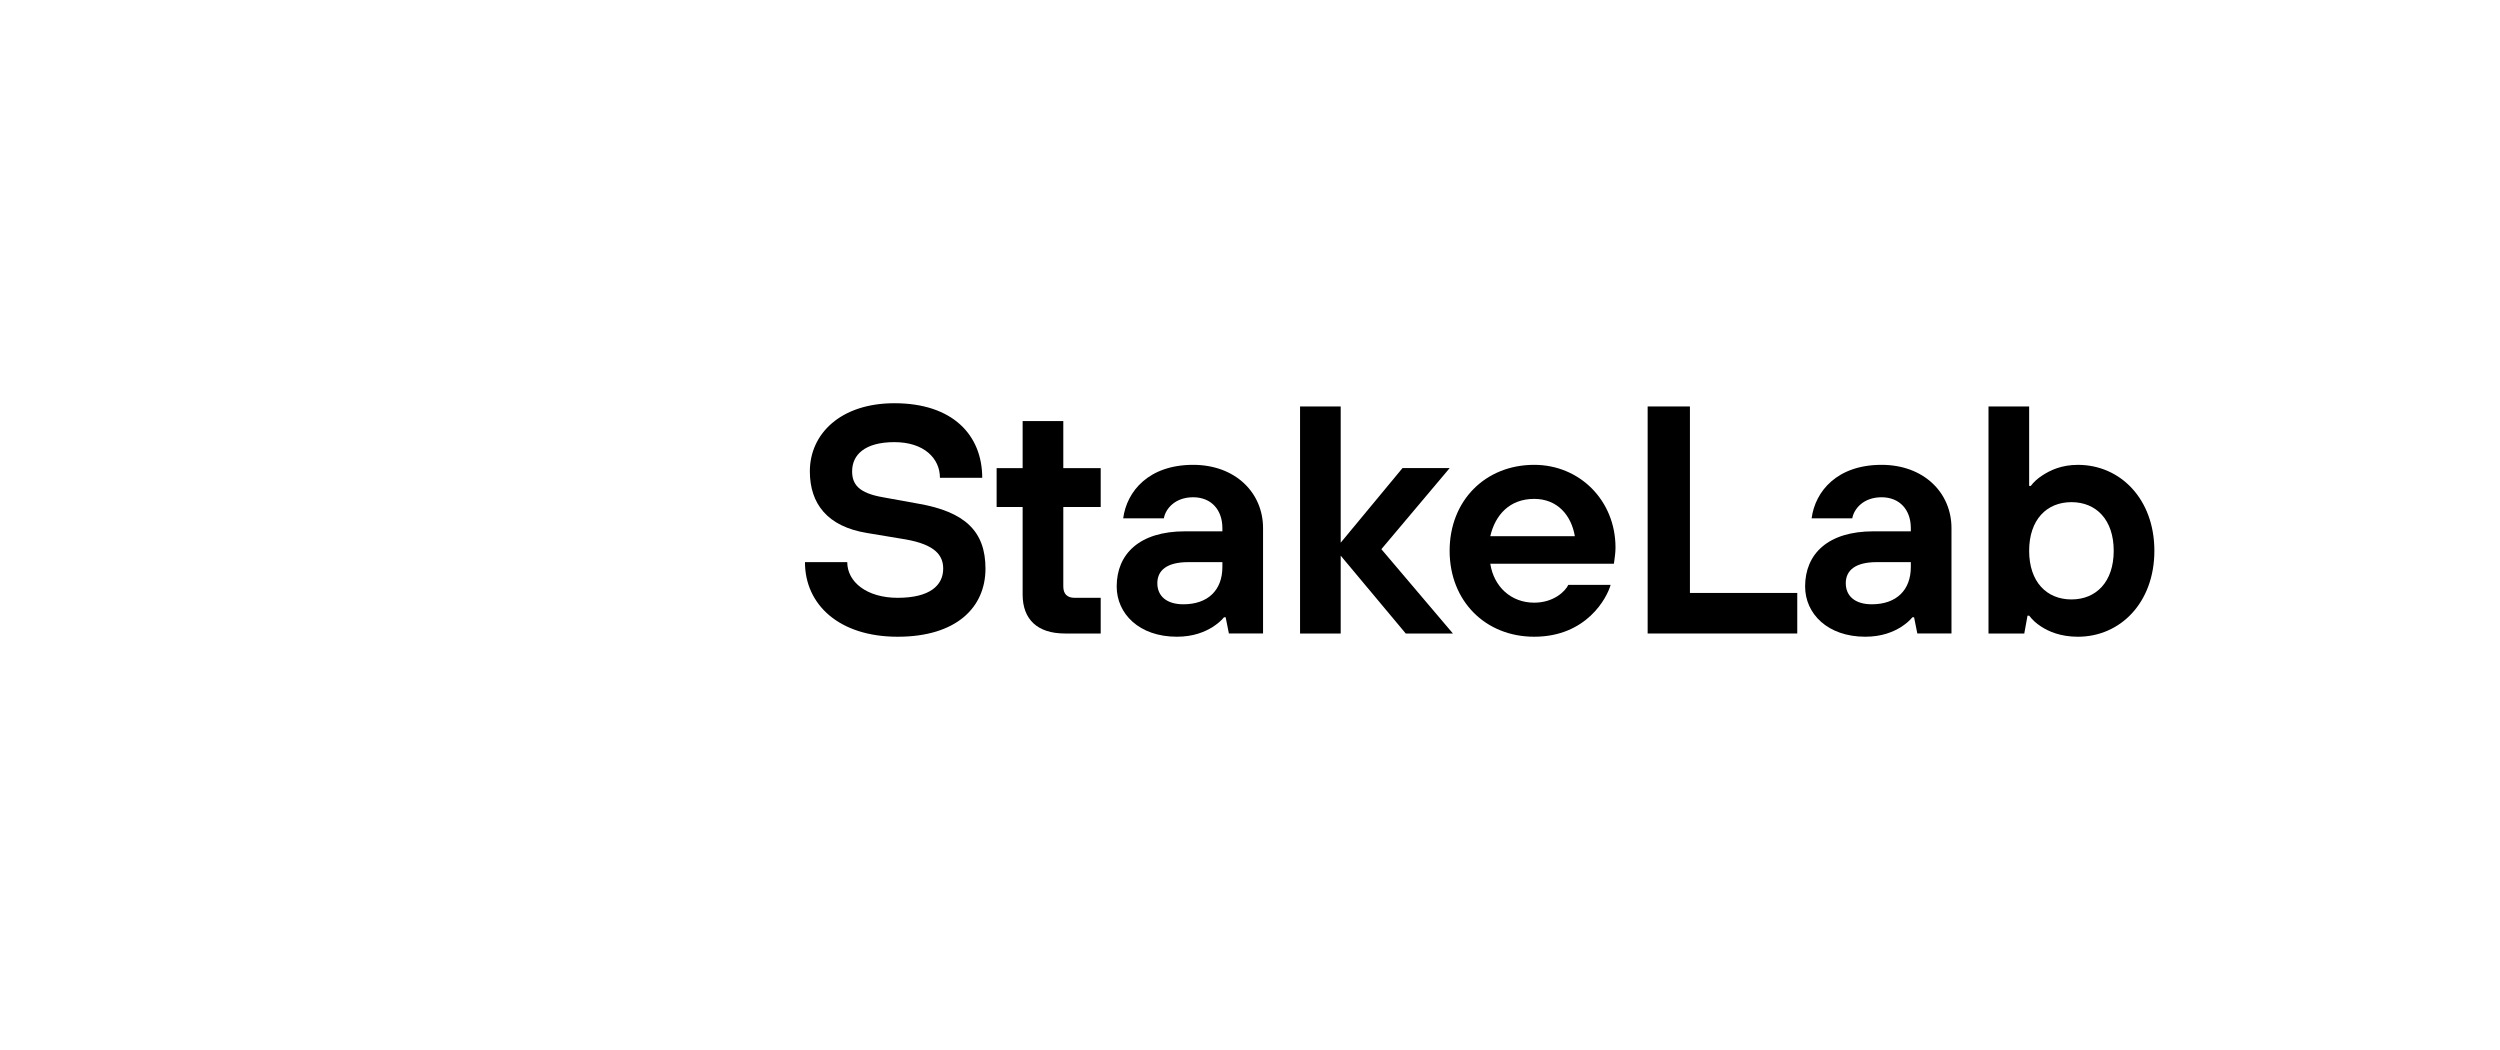
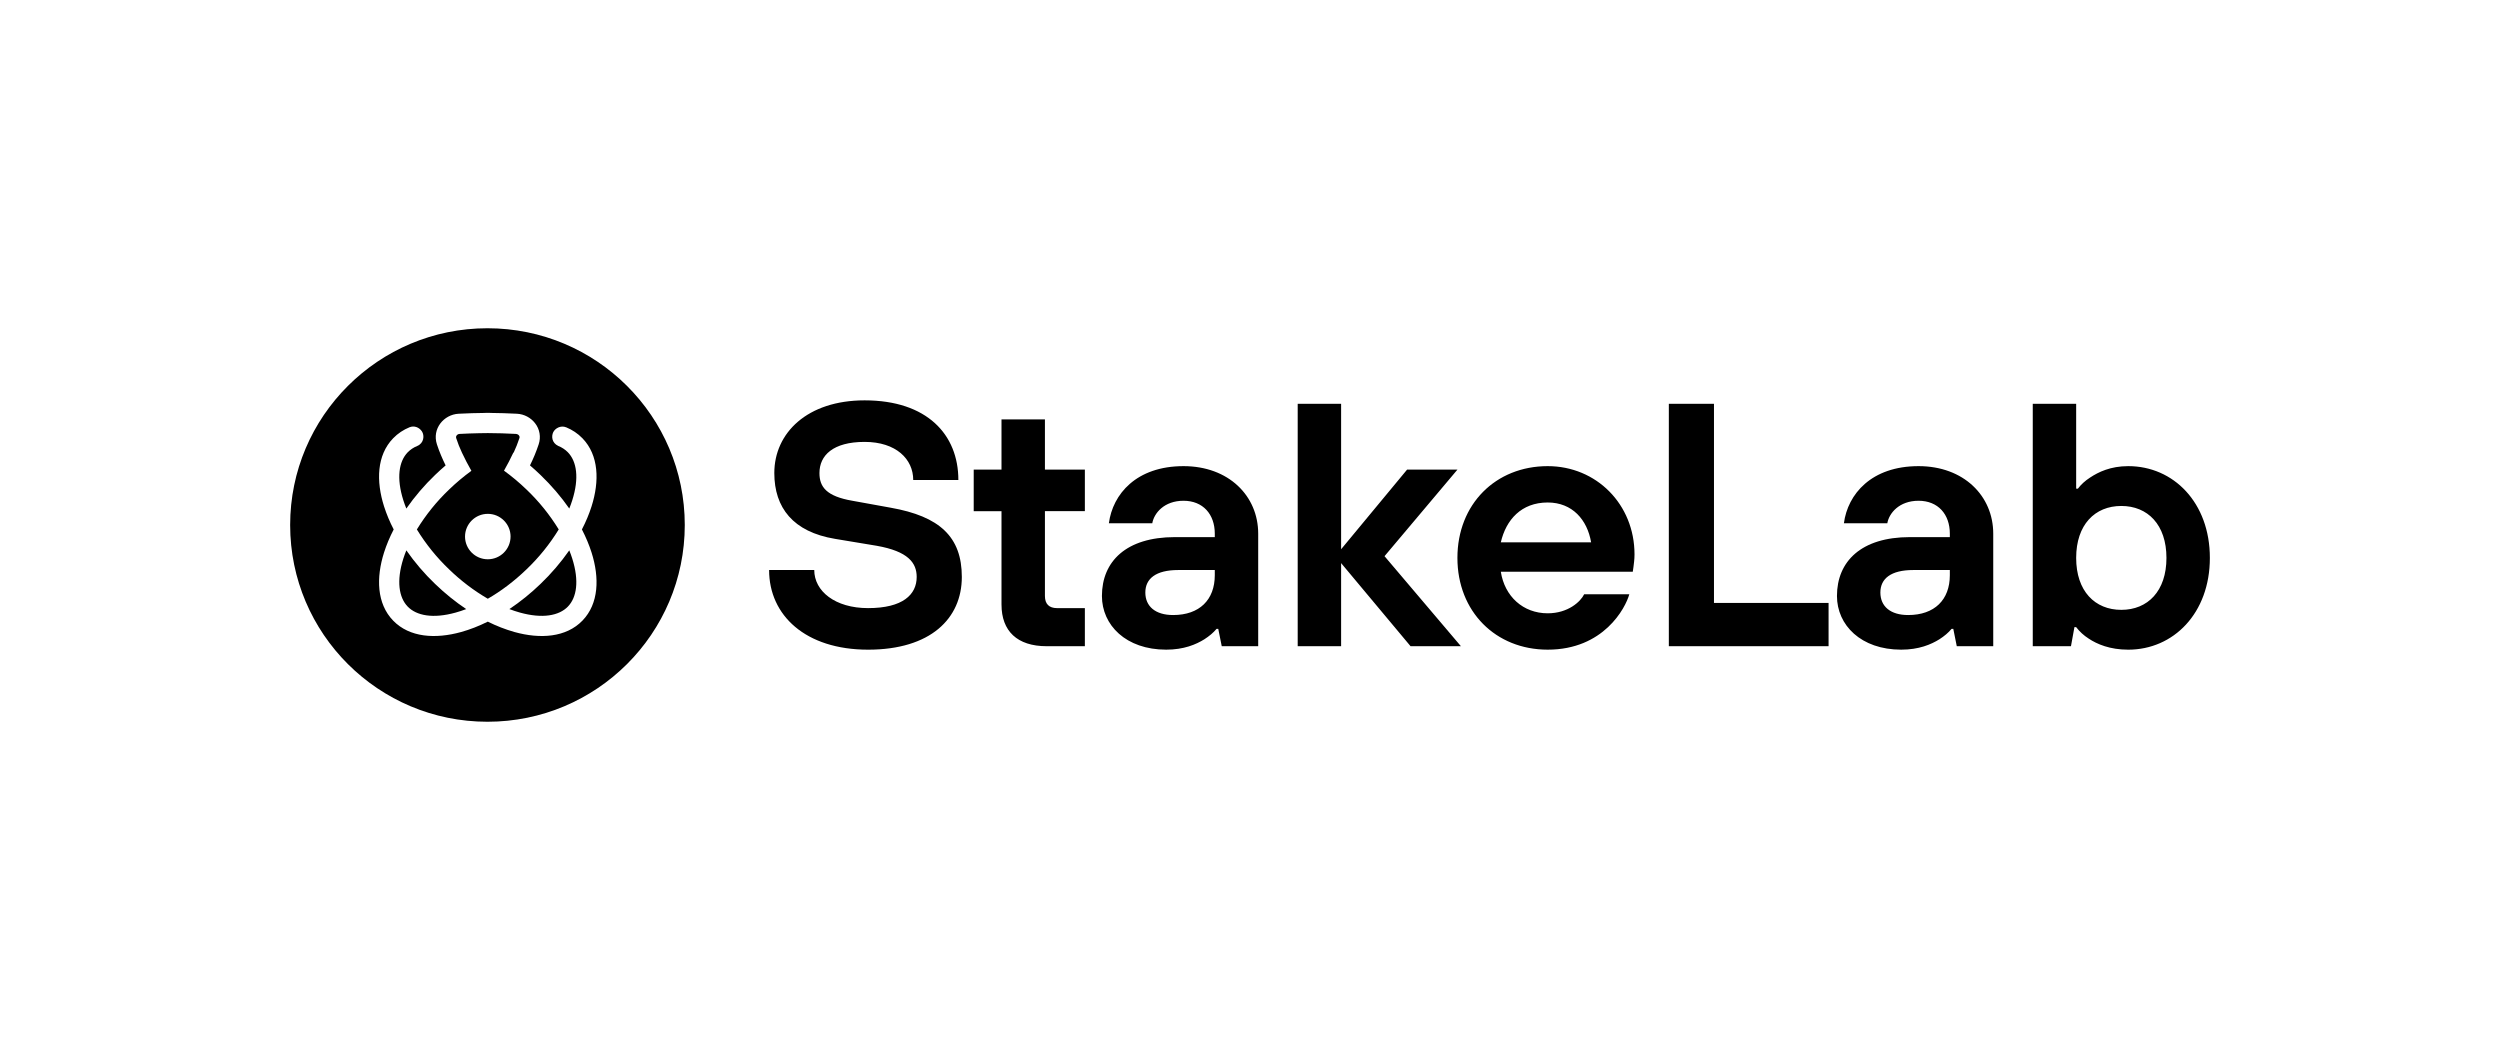
- <svg xmlns="http://www.w3.org/2000/svg" width="200" height="84" viewBox="0 0 200 84" fill="black">
-   <g clip-path="url(#clip0_2102_73066)">
-     <path d="M64.397 44.971C64.397 48.37 67.129 50.939 71.813 50.939C76.496 50.939 78.838 48.604 78.838 45.49C78.838 42.48 77.173 40.95 73.504 40.301L70.642 39.782C68.691 39.445 68.17 38.744 68.17 37.706C68.17 36.383 69.185 35.371 71.553 35.371C73.921 35.371 75.195 36.669 75.195 38.225H78.578C78.578 34.826 76.236 32.258 71.553 32.258C67.26 32.258 64.788 34.697 64.788 37.706C64.788 40.301 66.193 42.117 69.341 42.636L72.464 43.155C74.805 43.57 75.456 44.426 75.456 45.49C75.456 46.813 74.415 47.825 71.813 47.825C69.341 47.825 67.78 46.554 67.78 44.971H64.397Z" fill="black" />
-     <path d="M81.811 47.567C81.811 49.538 82.982 50.68 85.194 50.68H88.056V47.826H85.974C85.376 47.826 85.064 47.515 85.064 46.918V40.561H88.056V37.448H85.064V33.685H81.811V37.448H79.73V40.561H81.811V47.567Z" fill="black" />
-     <path d="M98.312 50.679H101.044V42.246C101.044 39.418 98.832 37.187 95.45 37.187C91.911 37.187 90.142 39.288 89.855 41.468H93.108C93.238 40.715 93.992 39.781 95.45 39.781C96.907 39.781 97.791 40.793 97.791 42.246V42.506H94.799C91.156 42.506 89.335 44.322 89.335 46.916C89.335 49.096 91.13 50.938 94.148 50.938C95.476 50.938 96.386 50.549 97.011 50.16C97.375 49.926 97.687 49.667 97.922 49.381H98.052L98.312 50.679ZM97.791 45.36C97.791 47.202 96.647 48.343 94.669 48.343C93.342 48.343 92.587 47.695 92.587 46.657C92.587 45.619 93.368 44.971 95.059 44.971H97.791V45.36Z" fill="black" />
-     <path d="M104.004 50.68H107.256V44.453L112.46 50.68H116.233L110.509 43.934L115.973 37.447H112.2L107.256 43.415V32.517H104.004V50.68Z" fill="black" />
-     <path d="M119.223 42.895C119.613 41.208 120.758 39.911 122.735 39.911C124.583 39.911 125.701 41.208 125.988 42.895H119.223ZM125.468 46.787C125.207 47.332 124.27 48.214 122.735 48.214C120.888 48.214 119.509 46.942 119.223 45.1H129.11L129.162 44.737C129.188 44.504 129.24 44.192 129.24 43.803C129.24 40.041 126.378 37.187 122.735 37.187C118.832 37.187 115.97 40.041 115.97 44.062C115.97 48.084 118.832 50.938 122.735 50.938C126.924 50.938 128.564 47.825 128.85 46.787H125.468Z" fill="black" />
-     <path d="M131.812 50.68H143.781V47.436H135.194V32.517H131.812V50.68Z" fill="black" />
-     <path d="M153.386 50.679H156.118V42.246C156.118 39.418 153.906 37.187 150.524 37.187C146.985 37.187 145.215 39.288 144.929 41.468H148.182C148.312 40.715 149.067 39.781 150.524 39.781C151.981 39.781 152.866 40.793 152.866 42.246V42.506H149.873C146.23 42.506 144.409 44.322 144.409 46.916C144.409 49.096 146.205 50.938 149.223 50.938C150.55 50.938 151.46 50.549 152.085 50.16C152.449 49.926 152.761 49.667 152.995 49.381H153.126L153.386 50.679ZM152.866 45.36C152.866 47.202 151.72 48.343 149.743 48.343C148.416 48.343 147.662 47.695 147.662 46.657C147.662 45.619 148.442 44.971 150.133 44.971H152.866V45.36Z" fill="black" />
-     <path d="M165.715 47.955C163.737 47.955 162.332 46.554 162.332 44.063C162.332 41.573 163.737 40.172 165.715 40.172C167.692 40.172 169.097 41.573 169.097 44.063C169.097 46.554 167.692 47.955 165.715 47.955ZM159.08 50.68H161.942L162.202 49.252H162.332C162.592 49.59 162.904 49.875 163.269 50.109C163.893 50.524 164.856 50.939 166.235 50.939C169.618 50.939 172.35 48.215 172.35 44.063C172.35 39.912 169.618 37.188 166.235 37.188C164.908 37.188 163.997 37.629 163.373 38.044C163.008 38.278 162.696 38.563 162.462 38.874H162.332V32.517H159.08V50.68Z" fill="black" />
-     <mask id="mask0_2102_73066" style="mask-type:luminance" maskUnits="userSpaceOnUse" x="28" y="26" width="31" height="31">
-       <path d="M58.078 41.597C58.078 33.456 51.459 26.855 43.294 26.855C35.129 26.855 28.51 33.456 28.51 41.597C28.51 49.739 35.129 56.339 43.294 56.339C51.459 56.339 58.078 49.739 58.078 41.597Z" fill="black" />
-     </mask>
-     <g mask="url(#mask0_2102_73066)">
-       <path fill-rule="evenodd" clip-rule="evenodd" d="M43.294 56.339C51.459 56.339 58.078 49.739 58.078 41.597C58.078 33.456 51.459 26.855 43.294 26.855C35.129 26.855 28.51 33.456 28.51 41.597C28.51 49.739 35.129 56.339 43.294 56.339ZM43.139 33.199C43.199 33.199 43.259 33.199 43.319 33.199C43.379 33.199 43.439 33.199 43.499 33.199V33.2C44.149 33.206 44.836 33.226 45.505 33.261C46.051 33.29 46.542 33.561 46.857 33.965C47.17 34.367 47.31 34.9 47.16 35.46H47.159C47.15 35.492 47.141 35.524 47.13 35.556C46.944 36.126 46.723 36.636 46.479 37.132C46.747 37.361 47.011 37.6 47.271 37.85C48.1 38.649 48.823 39.499 49.424 40.364C49.509 40.155 49.583 39.948 49.648 39.745C50.178 38.073 49.982 36.833 49.321 36.151C49.128 35.952 48.886 35.79 48.598 35.673C48.096 35.434 48.084 34.937 48.219 34.65C48.355 34.362 48.776 34.106 49.197 34.28C49.649 34.467 50.06 34.736 50.412 35.1C51.643 36.371 51.694 38.311 51.094 40.201C50.914 40.768 50.672 41.348 50.371 41.931C50.672 42.513 50.914 43.093 51.094 43.66C51.694 45.55 51.643 47.49 50.412 48.761C49.182 50.032 47.239 50.15 45.324 49.618C44.671 49.437 43.997 49.175 43.319 48.839C42.642 49.175 41.968 49.437 41.315 49.618C39.399 50.15 37.457 50.032 36.226 48.761C34.996 47.49 34.945 45.55 35.545 43.66C35.725 43.093 35.967 42.513 36.268 41.931C35.967 41.348 35.725 40.768 35.545 40.201C34.945 38.311 34.996 36.371 36.226 35.1C36.583 34.732 36.999 34.461 37.458 34.274C37.805 34.132 38.177 34.277 38.382 34.583C38.587 34.889 38.54 35.468 38.028 35.679C37.746 35.795 37.508 35.955 37.318 36.151C36.657 36.833 36.461 38.073 36.991 39.745C37.056 39.948 37.13 40.155 37.215 40.364C37.816 39.499 38.538 38.649 39.368 37.85C39.627 37.6 39.891 37.361 40.159 37.133C39.915 36.637 39.694 36.126 39.508 35.556C39.128 34.395 40.014 33.32 41.133 33.261C41.802 33.226 42.489 33.206 43.139 33.2V33.199ZM45.688 35.088C45.563 35.47 45.418 35.826 45.254 36.181L45.238 36.169C45.095 36.478 44.937 36.786 44.764 37.112C44.72 37.195 44.638 37.342 44.533 37.526C45.103 37.939 45.669 38.41 46.217 38.938C47.214 39.898 48.025 40.922 48.634 41.931C48.025 42.939 47.214 43.964 46.217 44.923C45.281 45.825 44.292 46.562 43.319 47.122C42.347 46.562 41.358 45.825 40.422 44.923C39.425 43.964 38.614 42.939 38.005 41.931C38.614 40.922 39.425 39.898 40.422 38.938C40.965 38.415 41.526 37.947 42.091 37.537C41.982 37.347 41.898 37.197 41.854 37.112C41.682 36.79 41.526 36.486 41.385 36.181L41.384 36.181C41.324 36.051 41.267 35.922 41.212 35.791L41.213 35.791C41.117 35.563 41.03 35.331 40.95 35.088C40.948 35.081 40.946 35.075 40.945 35.068C40.929 35.002 40.943 34.943 40.982 34.89C41.026 34.829 41.104 34.78 41.207 34.772C41.209 34.772 41.211 34.772 41.213 34.772L41.214 34.772H41.222C41.7 34.747 42.188 34.729 42.664 34.72L42.663 34.719C42.885 34.715 43.104 34.712 43.319 34.711C43.534 34.712 43.754 34.715 43.976 34.719L43.975 34.72C44.454 34.729 44.945 34.747 45.425 34.772C45.5 34.776 45.562 34.803 45.608 34.84C45.627 34.855 45.643 34.872 45.657 34.89C45.699 34.948 45.712 35.013 45.688 35.088ZM47.271 46.011C48.1 45.212 48.823 44.362 49.424 43.497C49.509 43.706 49.583 43.913 49.648 44.116C50.178 45.788 49.982 47.028 49.321 47.71C48.661 48.392 47.425 48.631 45.731 48.161C45.472 48.089 45.206 48.001 44.937 47.898C45.736 47.364 46.523 46.731 47.271 46.011ZM39.368 46.011C40.116 46.731 40.903 47.364 41.702 47.898C41.432 48.001 41.167 48.089 40.908 48.161C39.214 48.631 37.978 48.392 37.318 47.71C36.657 47.028 36.461 45.788 36.991 44.116C37.056 43.913 37.13 43.706 37.215 43.497C37.816 44.362 38.538 45.212 39.368 46.011ZM45.026 42.464C45.026 43.404 44.262 44.166 43.319 44.166C42.377 44.166 41.612 43.404 41.612 42.464C41.612 41.524 42.377 40.762 43.319 40.762C44.262 40.762 45.026 41.524 45.026 42.464Z" fill="black" />
-     </g>
-   </g>
-   <defs>
-     <clipPath id="clip0_2102_73066">
-       <rect width="143.959" height="29.53" fill="black" transform="translate(28.4902 26.8477)" />
-     </clipPath>
-   </defs>
+ <svg xmlns="http://www.w3.org/2000/svg" width="200" height="84" fill="none" viewBox="0 0 200 84">
+   <path fill="#000" d="M61.528 45.602c0 3.629 2.917 6.372 7.918 6.372 5 0 7.5-2.494 7.5-5.818 0-3.213-1.777-4.848-5.694-5.54l-3.056-.554c-2.084-.36-2.64-1.108-2.64-2.217 0-1.413 1.084-2.493 3.612-2.493s3.89 1.385 3.89 3.047h3.611c0-3.629-2.5-6.371-7.5-6.371-4.585 0-7.224 2.604-7.224 5.817 0 2.77 1.5 4.71 4.862 5.264l3.334.554c2.5.443 3.194 1.357 3.194 2.493 0 1.413-1.11 2.493-3.89 2.493-2.638 0-4.305-1.357-4.305-3.047h-3.612Zm18.593 2.771c0 2.105 1.25 3.324 3.612 3.324h3.056V48.65h-2.223c-.639 0-.972-.332-.972-.97v-6.787h3.195V37.57h-3.195v-4.017H80.12v4.017h-2.223v3.324h2.223v7.48Zm17.618 3.323h2.917v-9.004c0-3.02-2.362-5.401-5.973-5.401-3.778 0-5.668 2.243-5.973 4.57h3.472c.14-.803.945-1.8 2.5-1.8 1.557 0 2.501 1.08 2.501 2.631v.277h-3.195c-3.89 0-5.834 1.94-5.834 4.71 0 2.327 1.917 4.294 5.14 4.294 1.417 0 2.39-.416 3.056-.831.389-.25.722-.527.972-.831h.139l.278 1.385Zm-.556-5.68c0 1.968-1.222 3.187-3.333 3.187-1.417 0-2.223-.693-2.223-1.801s.834-1.8 2.639-1.8h2.917v.415Zm6.633 5.681h3.473v-6.649l5.556 6.649h4.028l-6.111-7.203 5.834-6.925h-4.029l-5.278 6.371V32.305h-3.473v19.392Z" />
+   <path fill="#000" d="M120.066 43.385c.416-1.8 1.639-3.186 3.75-3.186 1.973 0 3.167 1.385 3.473 3.186h-7.223Zm6.668 4.155c-.279.582-1.279 1.524-2.918 1.524-1.972 0-3.445-1.357-3.75-3.324h10.556l.056-.388c.028-.25.083-.582.083-.997 0-4.017-3.056-7.064-6.945-7.064-4.167 0-7.223 3.047-7.223 7.34 0 4.294 3.056 7.342 7.223 7.342 4.472 0 6.223-3.325 6.529-4.433h-3.611Zm6.773 4.157h12.779v-3.463h-9.168V32.305h-3.611v19.392Zm23.035-.001h2.917v-9.004c0-3.02-2.362-5.401-5.973-5.401-3.779 0-5.668 2.243-5.974 4.57h3.473c.139-.803.945-1.8 2.501-1.8s2.501 1.08 2.501 2.631v.277h-3.196c-3.89 0-5.834 1.94-5.834 4.71 0 2.327 1.918 4.294 5.14 4.294 1.417 0 2.388-.416 3.056-.831.388-.25.721-.527.971-.831h.14l.278 1.385Zm-.555-5.68c0 1.968-1.224 3.187-3.335 3.187-1.417 0-2.222-.693-2.222-1.801s.833-1.8 2.639-1.8h2.918v.415Zm13.718 2.772c-2.112 0-3.612-1.496-3.612-4.155 0-2.66 1.5-4.156 3.612-4.156 2.111 0 3.611 1.496 3.611 4.156 0 2.66-1.5 4.155-3.611 4.155Zm-7.084 2.909h3.056l.277-1.524h.139c.278.36.611.665 1.001.914.666.444 1.694.887 3.166.887 3.612 0 6.529-2.909 6.529-7.341 0-4.433-2.917-7.342-6.529-7.342-1.416 0-2.389.472-3.055.915-.39.25-.723.554-.973.886h-.139v-6.787h-3.472v19.392Z" />
+   <path fill="#000" fill-rule="evenodd" d="M38.997 57.74c8.717 0 15.785-7.047 15.785-15.74 0-8.693-7.068-15.74-15.785-15.74-8.718 0-15.785 7.047-15.785 15.74 0 8.693 7.067 15.74 15.785 15.74Zm-.166-24.708a41.303 41.303 0 0 1 .385 0v.002c.694.006 1.428.028 2.142.065.583.031 1.107.32 1.443.752a1.802 1.802 0 0 1 .292 1.698 12.689 12.689 0 0 1-.695 1.683c.286.244.568.5.845.767.886.852 1.657 1.76 2.3 2.684.09-.223.169-.444.238-.661.566-1.785.357-3.109-.349-3.837a2.23 2.23 0 0 0-.772-.51c-.535-.256-.549-.786-.404-1.093.145-.308.594-.58 1.044-.395.482.2.92.487 1.297.876 1.314 1.357 1.368 3.428.728 5.446-.192.605-.45 1.224-.772 1.846.321.623.58 1.242.772 1.847.64 2.018.586 4.09-.728 5.446-1.314 1.357-3.387 1.483-5.433.915a12.185 12.185 0 0 1-2.14-.832c-.723.36-1.443.639-2.14.832-2.045.568-4.119.442-5.433-.915s-1.368-3.428-.728-5.446c.192-.605.451-1.224.772-1.846a11.866 11.866 0 0 1-.772-1.847c-.64-2.018-.586-4.089.728-5.446.38-.393.825-.683 1.314-.883.371-.15.769.004.988.33.218.328.168.945-.378 1.17a2.227 2.227 0 0 0-.759.505c-.705.728-.915 2.052-.349 3.837.07.217.149.438.24.662a17.992 17.992 0 0 1 2.298-2.685c.277-.267.559-.522.845-.766-.26-.53-.497-1.075-.696-1.684-.405-1.24.54-2.386 1.736-2.45a50.343 50.343 0 0 1 2.142-.065v-.002Zm2.722 2.017c-.133.41-.288.788-.464 1.167l-.017-.012a20.158 20.158 0 0 1-.752 1.45c.608.44 1.213.943 1.798 1.507a15.887 15.887 0 0 1 2.58 3.194 15.885 15.885 0 0 1-2.58 3.196c-1 .963-2.055 1.75-3.094 2.348a16.05 16.05 0 0 1-3.094-2.349 15.888 15.888 0 0 1-2.58-3.194 15.89 15.89 0 0 1 2.58-3.195 16.808 16.808 0 0 1 1.782-1.496 20.343 20.343 0 0 1-.754-1.448 9.88 9.88 0 0 1-.47-1.188.22.22 0 0 1 .04-.19.322.322 0 0 1 .24-.126h.017a44.13 44.13 0 0 1 1.539-.056h-.001c.237-.006.471-.008.7-.01a45.564 45.564 0 0 1 2.25.066.33.33 0 0 1 .195.072.3.3 0 0 1 .051.053.22.22 0 0 1 .034.211Zm1.69 11.663a17.998 17.998 0 0 0 2.3-2.684c.09.223.169.444.238.661.566 1.785.357 3.109-.349 3.837-.705.729-2.025.983-3.833.481a9.544 9.544 0 0 1-.848-.28 18.176 18.176 0 0 0 2.492-2.015Zm-8.438 0c.799.77 1.639 1.444 2.492 2.015-.288.11-.57.204-.848.28-1.808.503-3.128.248-3.833-.48-.705-.73-.915-2.053-.349-3.838a9.32 9.32 0 0 1 .24-.661 17.993 17.993 0 0 0 2.298 2.684Zm6.04-3.787a1.82 1.82 0 0 1-1.821 1.817 1.82 1.82 0 0 1-1.822-1.817 1.82 1.82 0 0 1 1.822-1.817 1.82 1.82 0 0 1 1.822 1.817Z" clip-rule="evenodd" />
</svg>
